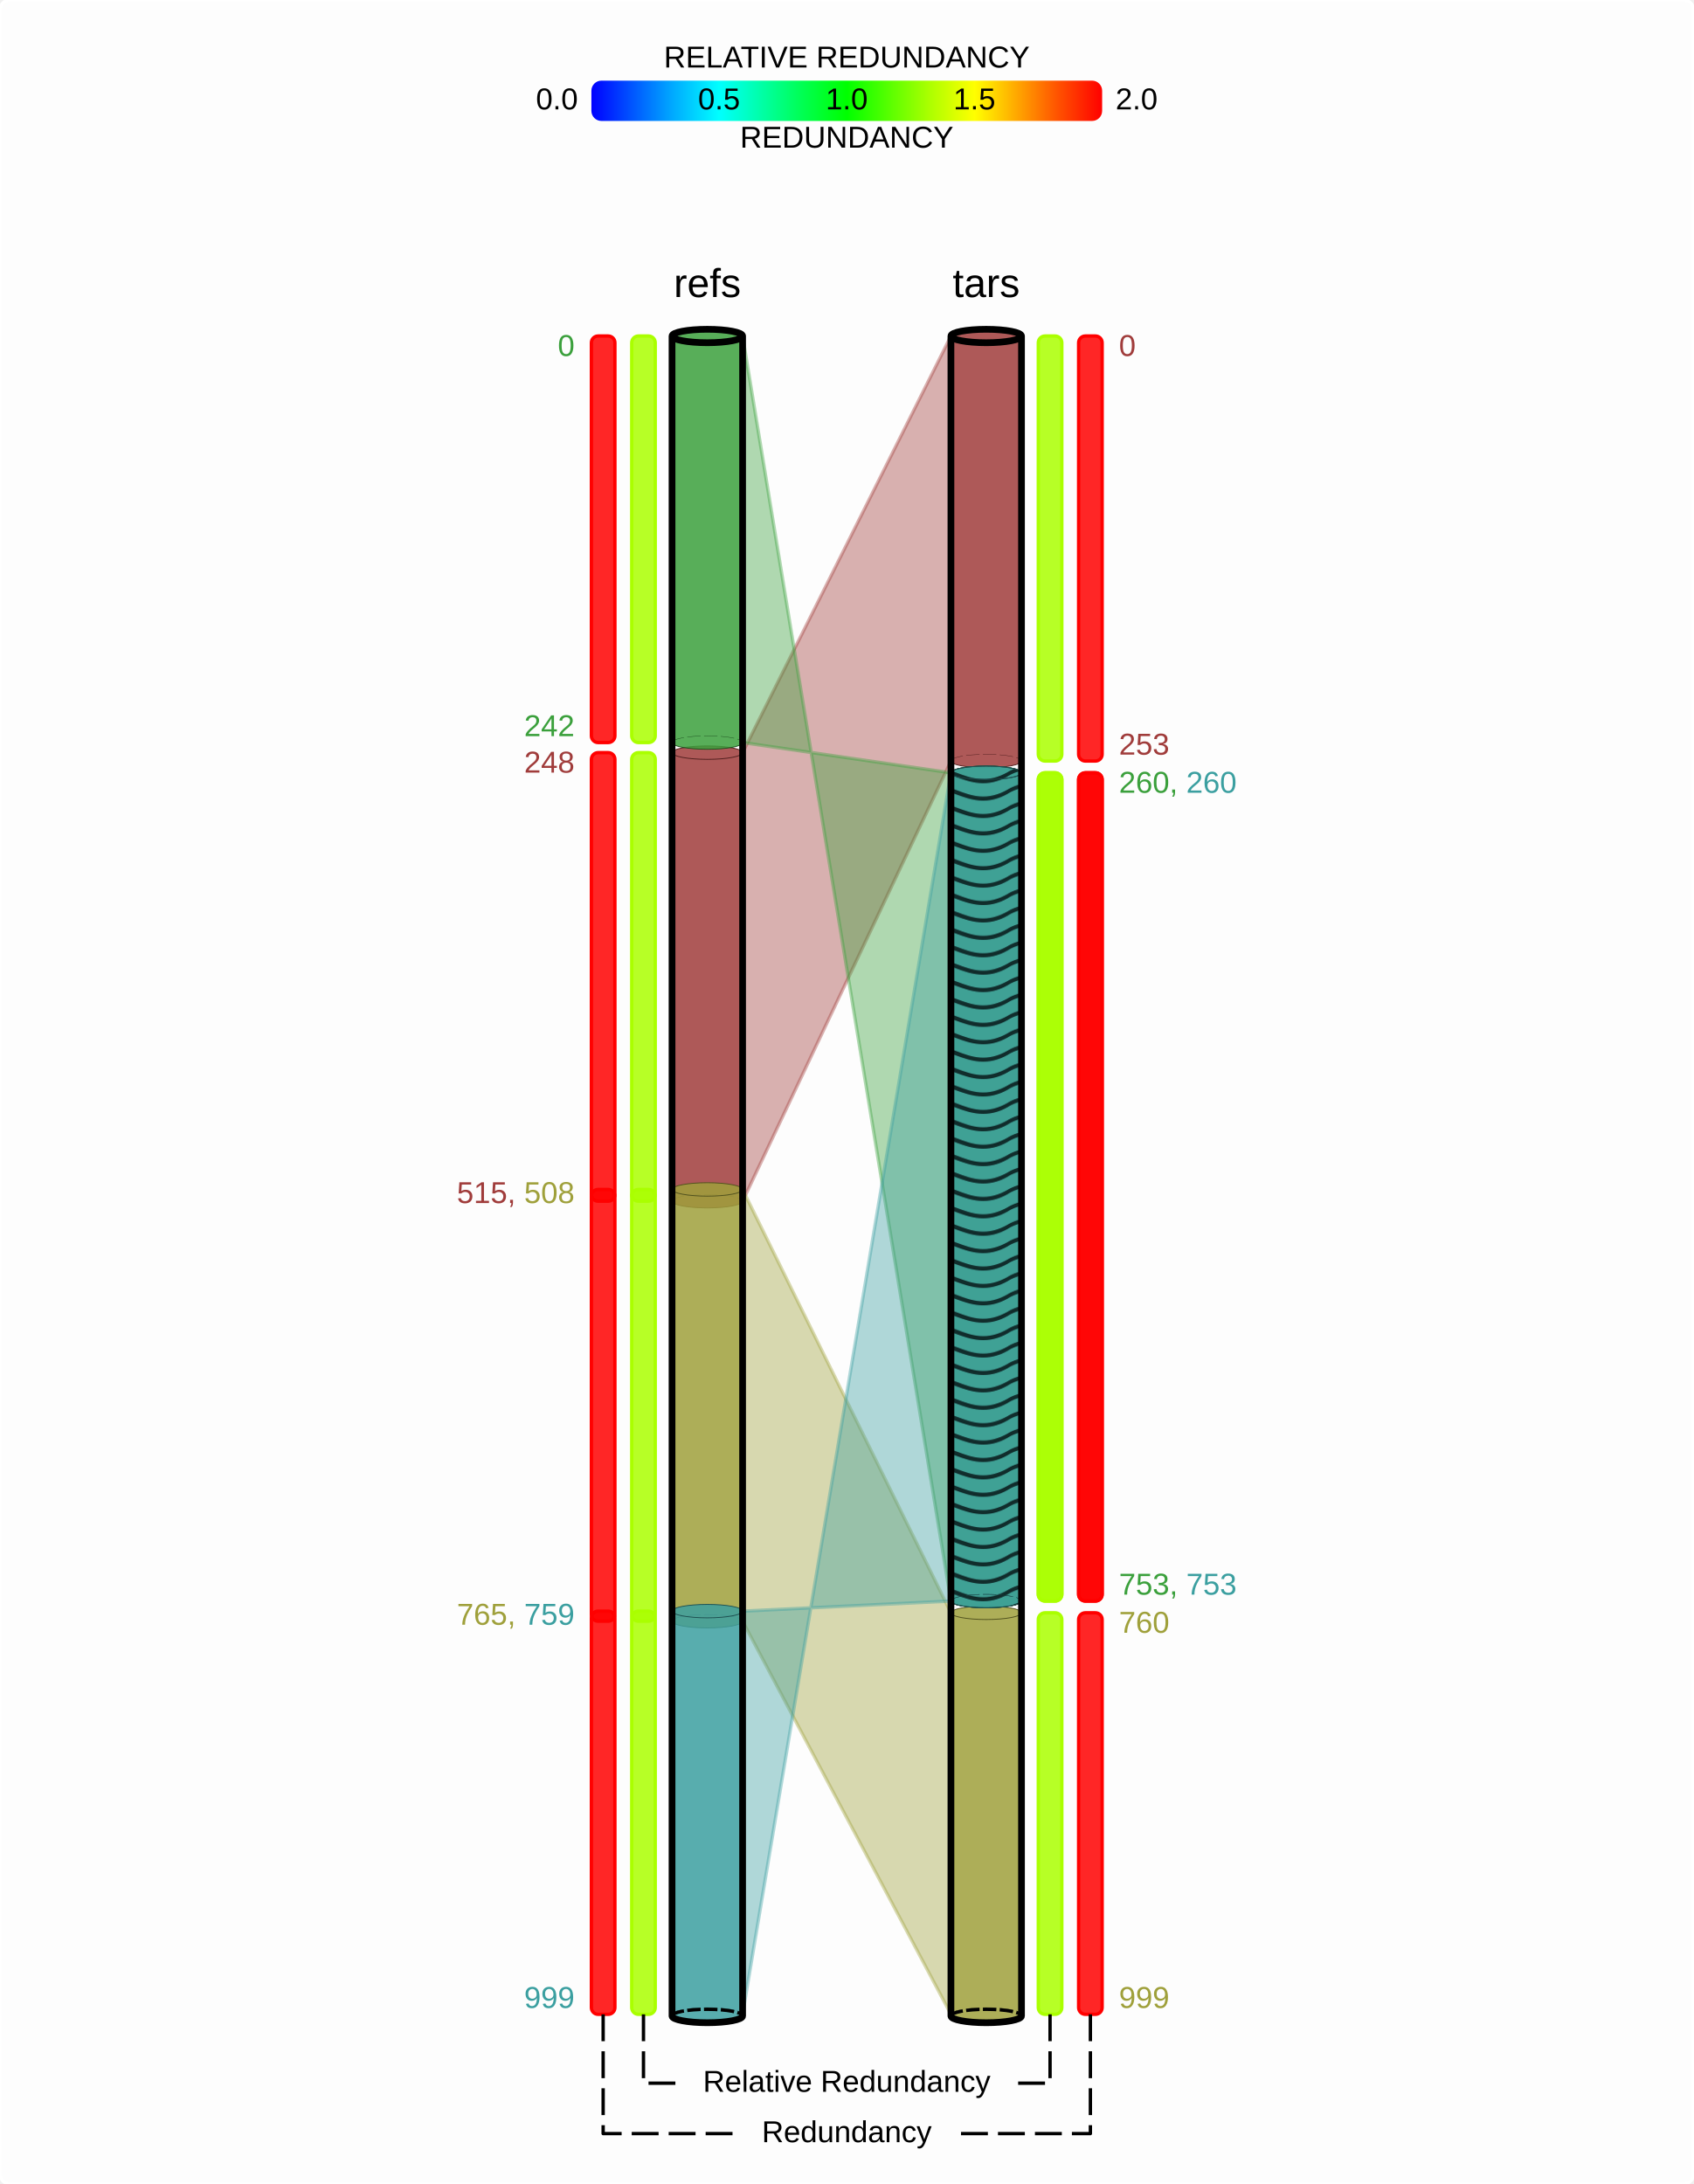
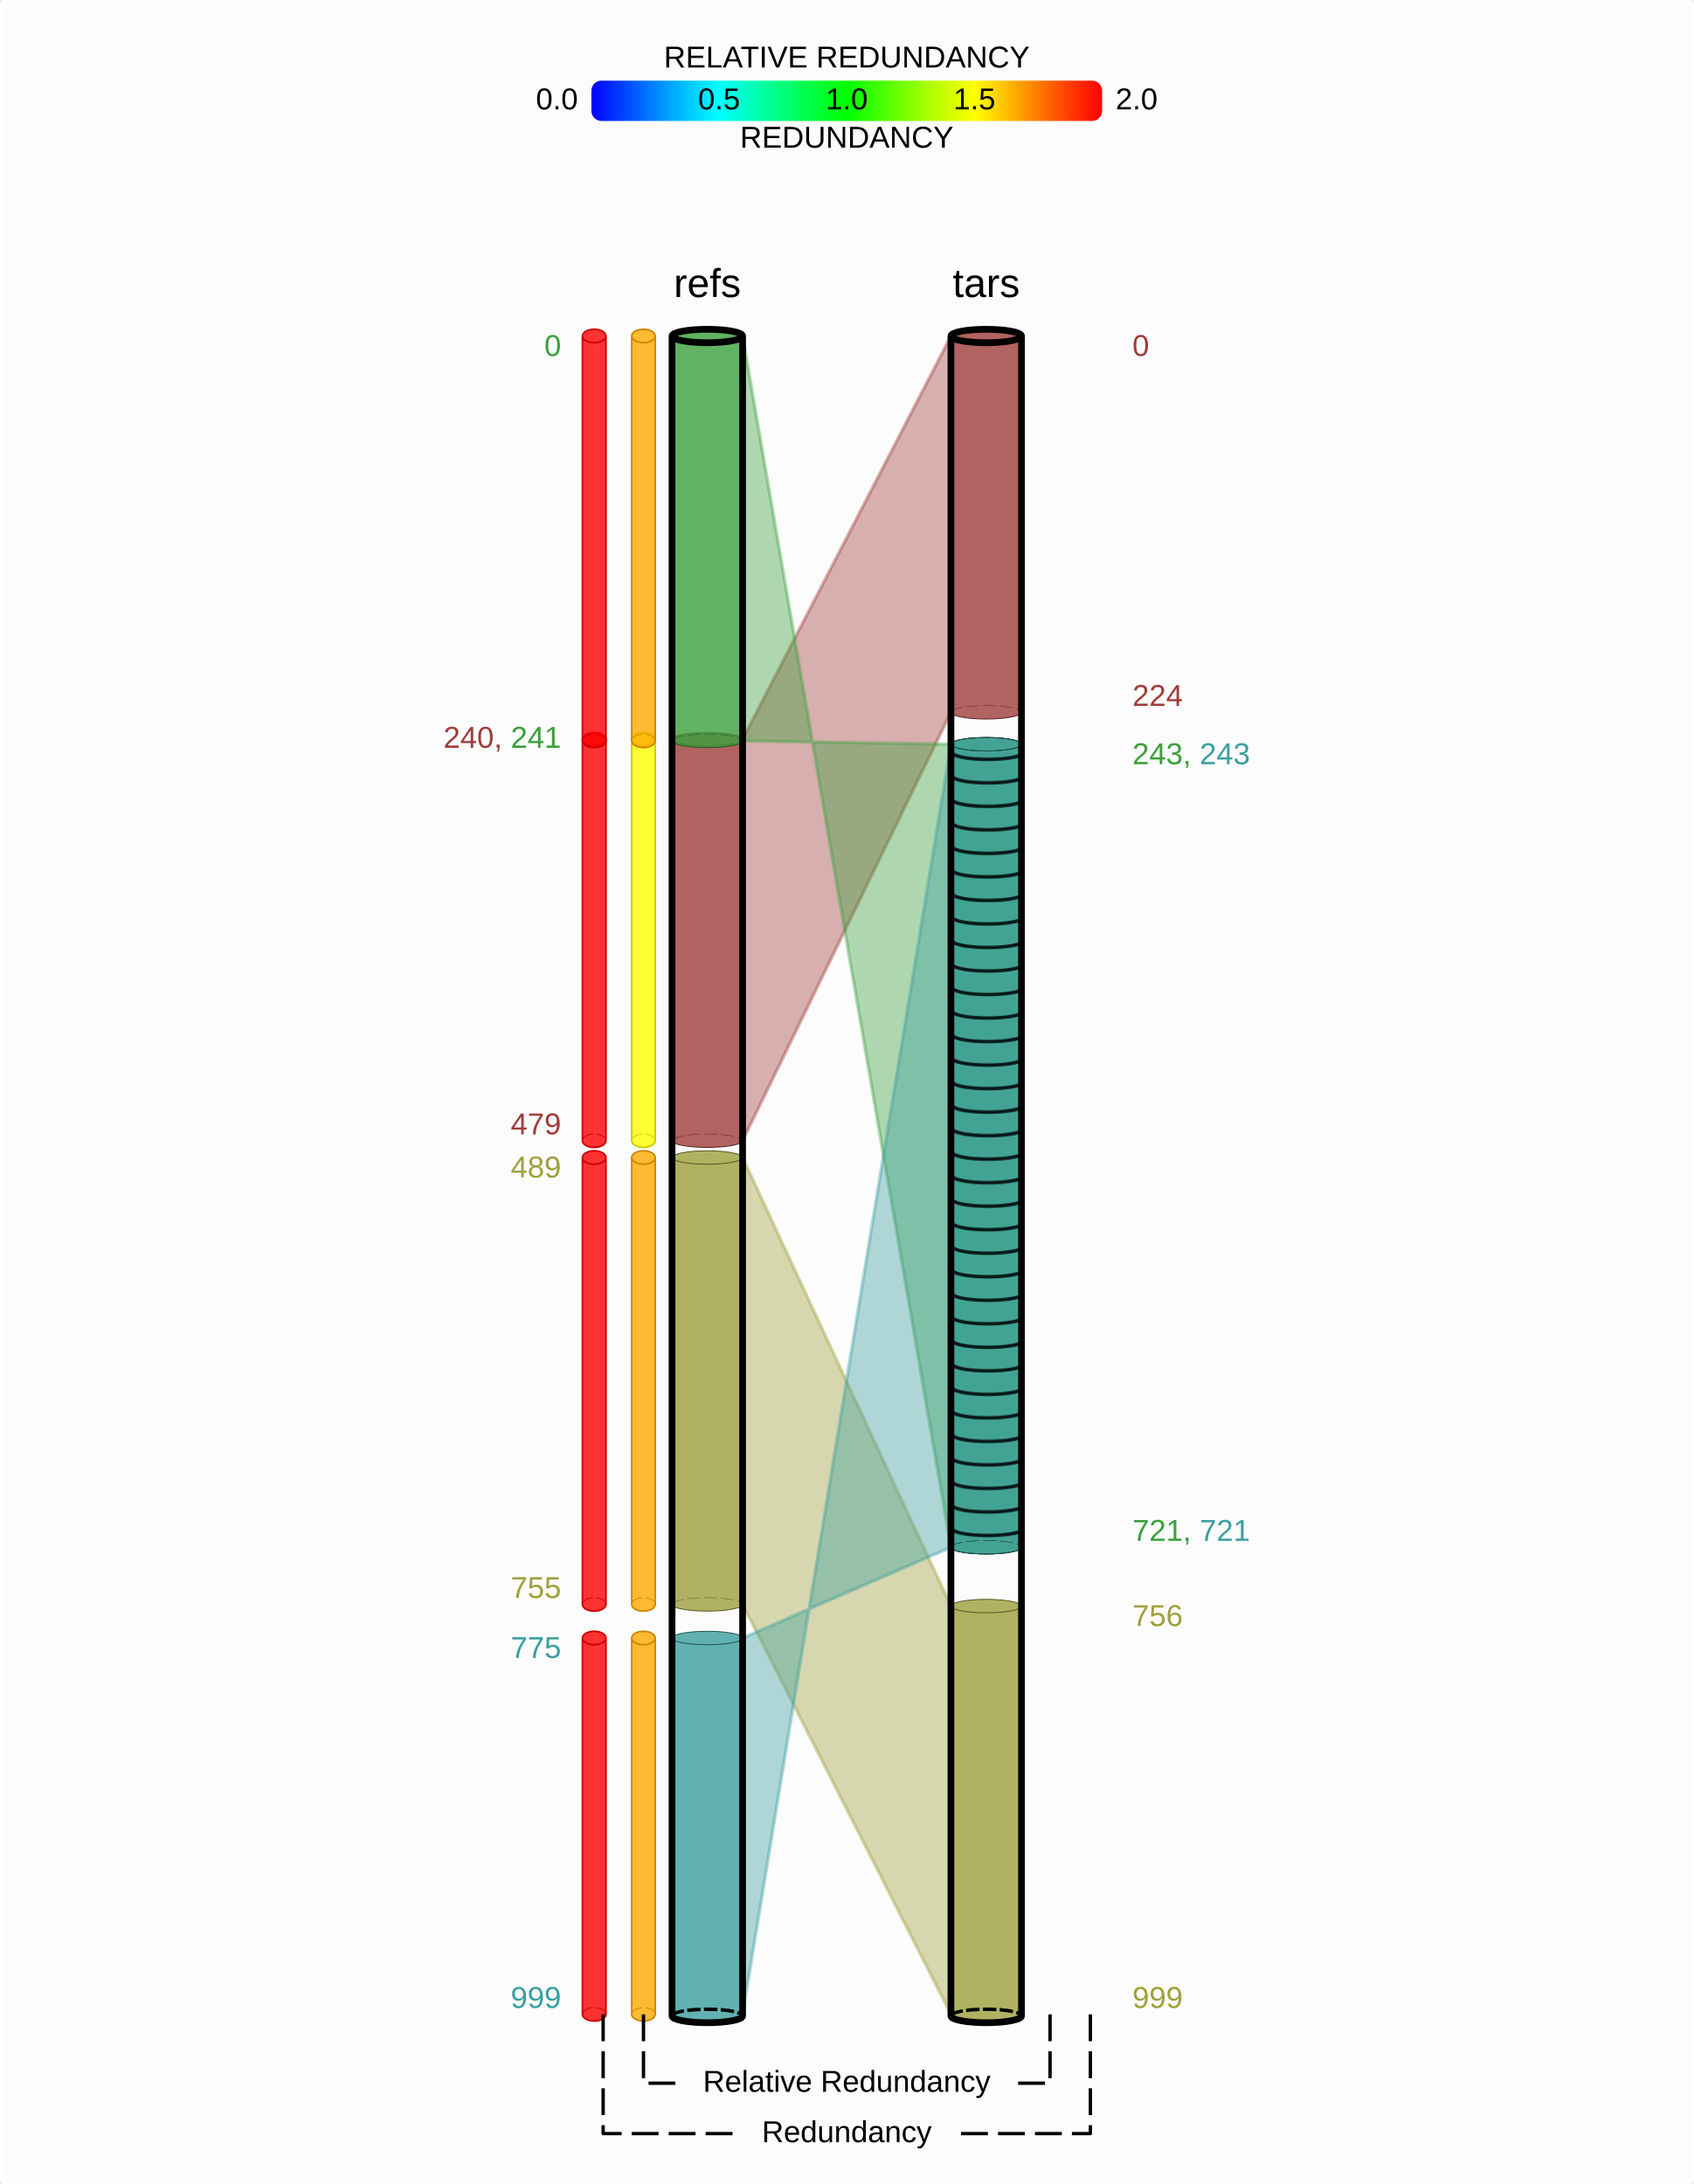
<svg xmlns="http://www.w3.org/2000/svg" width="504" height="650">
  <defs id="ffff">
-     <pattern id="Wavy" x="0.00" y="0.00" width="30.00" height="5.18" patternUnits="userSpaceOnUse">
-       <path d="M 7.597,0.061 C 5.079,-0.187 2.656,0.302 -0.01,1.788 L -0.01,3.061 C 2.773,1.431 5.173,1.052 7.472,1.280 C 9.770,1.508 11.969,2.361 14.253,3.218 C 18.820,4.931 23.804,6.676 30.066,3.061 L 30.062,1.788 C 23.622,5.497 19.246,3.770 14.691,2.061 C 12.413,1.207 10.115,0.311 7.597,0.061 z" fill="black" fill-opacity="0.8" stroke="none" stroke-linejoin="round" stroke-dasharray="" stroke-width="1.00" />
+     <pattern id="Wavy" x="-10.50" y="0.00" width="21.00" height="7.00" patternUnits="userSpaceOnUse">
+       <path d="m0,0 a 10.5,2 0 0,0 21,0 " fill="transparent" fill-opacity="0.8" stroke="black" stroke-linejoin="round" stroke-dasharray="" stroke-width="1.00" />
    </pattern>
  </defs>
  <defs id="ffff">
-     <pattern id="WavyWhite" x="0.00" y="0.00" width="30.00" height="5.18" patternUnits="userSpaceOnUse">
-       <path d="M 7.597,0.061 C 5.079,-0.187 2.656,0.302 -0.01,1.788 L -0.01,3.061 C 2.773,1.431 5.173,1.052 7.472,1.280 C 9.770,1.508 11.969,2.361 14.253,3.218 C 18.820,4.931 23.804,6.676 30.066,3.061 L 30.062,1.788 C 23.622,5.497 19.246,3.770 14.691,2.061 C 12.413,1.207 10.115,0.311 7.597,0.061 z" fill="white" fill-opacity="0.8" stroke="none" stroke-linejoin="round" stroke-dasharray="" stroke-width="1.00" />
+     <pattern id="WavyWhite" x="-10.50" y="0.00" width="21.00" height="7.00" patternUnits="userSpaceOnUse">
+       <path d="m0,0 a 10.5,2 0 0,0 21,0 " fill="transparent" fill-opacity="0.8" stroke="white" stroke-linejoin="round" stroke-dasharray="" stroke-width="1.00" />
    </pattern>
  </defs>
-   <rect fill="white" stroke="white" fill-opacity="0.85" width="504.00" height="650.00" x="0.00" y="0.00" ry="3" />
+   <rect fill="white" stroke="white" fill-opacity="0.8" width="504.00" height="650.00" x="0.00" y="0.00" ry="3" />
  <text id="210.50000085.000000" x="210.50" y="85.00" dx="0" dy="0" dominant-baseline="middle" transform="" font-size="12px" font-weight="normal" font-family="Arial" fill="black" text-align="start" line-height="125%%" text-anchor="middle">refs</text>
  <text id="293.50000085.000000" x="293.50" y="85.00" dx="0" dy="0" dominant-baseline="middle" transform="" font-size="12px" font-weight="normal" font-family="Arial" fill="black" text-align="start" line-height="125%%" text-anchor="middle">tars</text>
-   <text id="171.000000100.000000" x="171.00" y="100.00" dx="0" dy="0" dominant-baseline="text-before-edge" transform="" font-size="9px" font-weight="normal" font-family="Arial" fill="black" text-align="start" line-height="125%%" text-anchor="end">
+   <text id="167.000000100.000000" x="167.00" y="100.00" dx="0" dy="0" dominant-baseline="text-before-edge" transform="" font-size="9px" font-weight="normal" font-family="Arial" fill="black" text-align="start" line-height="125%%" text-anchor="end">
    <tspan id="2" style="fill:#3BA03C">0</tspan>
  </text>
-   <text id="171.000000221.000000" x="171.00" y="221.00" dx="0" dy="0" dominant-baseline="text-after-edge" transform="" font-size="9px" font-weight="normal" font-family="Arial" fill="black" text-align="start" line-height="125%%" text-anchor="end">
-     <tspan id="2" style="fill:#3BA03C">242</tspan>
+   <text id="167.000000220.000000" x="167.00" y="220.00" dx="0" dy="0" dominant-baseline="middle" transform="" font-size="9px" font-weight="normal" font-family="Arial" fill="black" text-align="start" line-height="125%%" text-anchor="end">
+     <tspan id="0" style="fill:#A03C3B">240, </tspan>
+     <tspan id="2" style="fill:#3BA03C">241</tspan>
  </text>
-   <text id="171.000000224.000000" x="171.00" y="224.00" dx="0" dy="0" dominant-baseline="text-before-edge" transform="" font-size="9px" font-weight="normal" font-family="Arial" fill="black" text-align="start" line-height="125%%" text-anchor="end">
-     <tspan id="0" style="fill:#A03C3B">248</tspan>
+   <text id="167.000000339.500000" x="167.00" y="339.50" dx="0" dy="0" dominant-baseline="text-after-edge" transform="" font-size="9px" font-weight="normal" font-family="Arial" fill="black" text-align="start" line-height="125%%" text-anchor="end">
+     <tspan id="0" style="fill:#A03C3B">479</tspan>
  </text>
-   <text id="171.000000355.500000" x="171.00" y="355.50" dx="0" dy="0" dominant-baseline="middle" transform="" font-size="9px" font-weight="normal" font-family="Arial" fill="black" text-align="start" line-height="125%%" text-anchor="end">
-     <tspan id="0" style="fill:#A03C3B">515, </tspan>
-     <tspan id="1" style="fill:#9FA03B">508</tspan>
+   <text id="167.000000344.500000" x="167.00" y="344.50" dx="0" dy="0" dominant-baseline="text-before-edge" transform="" font-size="9px" font-weight="normal" font-family="Arial" fill="black" text-align="start" line-height="125%%" text-anchor="end">
+     <tspan id="1" style="fill:#9FA03B">489</tspan>
  </text>
-   <text id="171.000000481.000000" x="171.00" y="481.00" dx="0" dy="0" dominant-baseline="middle" transform="" font-size="9px" font-weight="normal" font-family="Arial" fill="black" text-align="start" line-height="125%%" text-anchor="end">
-     <tspan id="1" style="fill:#9FA03B">765, </tspan>
-     <tspan id="3" style="fill:#3B9FA0">759</tspan>
+   <text id="167.000000477.500000" x="167.00" y="477.50" dx="0" dy="0" dominant-baseline="text-after-edge" transform="" font-size="9px" font-weight="normal" font-family="Arial" fill="black" text-align="start" line-height="125%%" text-anchor="end">
+     <tspan id="1" style="fill:#9FA03B">755</tspan>
  </text>
-   <text id="171.000000599.500000" x="171.00" y="599.50" dx="0" dy="0" dominant-baseline="text-after-edge" transform="" font-size="9px" font-weight="normal" font-family="Arial" fill="black" text-align="start" line-height="125%%" text-anchor="end">
+   <text id="167.000000487.500000" x="167.00" y="487.50" dx="0" dy="0" dominant-baseline="text-before-edge" transform="" font-size="9px" font-weight="normal" font-family="Arial" fill="black" text-align="start" line-height="125%%" text-anchor="end">
+     <tspan id="3" style="fill:#3B9FA0">775</tspan>
+   </text>
+   <text id="167.000000599.500000" x="167.00" y="599.50" dx="0" dy="0" dominant-baseline="text-after-edge" transform="" font-size="9px" font-weight="normal" font-family="Arial" fill="black" text-align="start" line-height="125%%" text-anchor="end">
    <tspan id="3" style="fill:#3B9FA0">999</tspan>
  </text>
-   <text id="333.000000100.000000" x="333.00" y="100.00" dx="0" dy="0" dominant-baseline="text-before-edge" transform="" font-size="9px" font-weight="normal" font-family="Arial" fill="black" text-align="start" line-height="125%%" text-anchor="start">
+   <text id="337.000000100.000000" x="337.00" y="100.00" dx="0" dy="0" dominant-baseline="text-before-edge" transform="" font-size="9px" font-weight="normal" font-family="Arial" fill="black" text-align="start" line-height="125%%" text-anchor="start">
    <tspan id="0" style="fill:#A03C3B">0</tspan>
  </text>
-   <text id="333.000000226.500000" x="333.00" y="226.50" dx="0" dy="0" dominant-baseline="text-after-edge" transform="" font-size="9px" font-weight="normal" font-family="Arial" fill="black" text-align="start" line-height="125%%" text-anchor="start">
-     <tspan id="0" style="fill:#A03C3B">253</tspan>
+   <text id="337.000000212.000000" x="337.00" y="212.00" dx="0" dy="0" dominant-baseline="text-after-edge" transform="" font-size="9px" font-weight="normal" font-family="Arial" fill="black" text-align="start" line-height="125%%" text-anchor="start">
+     <tspan id="0" style="fill:#A03C3B">224</tspan>
  </text>
-   <text id="333.000000230.000000" x="333.00" y="230.00" dx="0" dy="0" dominant-baseline="text-before-edge" transform="" font-size="9px" font-weight="normal" font-family="Arial" fill="black" text-align="start" line-height="125%%" text-anchor="start">
-     <tspan id="2" style="fill:#3BA03C">260, </tspan>
-     <tspan id="3" style="fill:#3B9FA0">260</tspan>
+   <text id="337.000000221.500000" x="337.00" y="221.50" dx="0" dy="0" dominant-baseline="text-before-edge" transform="" font-size="9px" font-weight="normal" font-family="Arial" fill="black" text-align="start" line-height="125%%" text-anchor="start">
+     <tspan id="2" style="fill:#3BA03C">243, </tspan>
+     <tspan id="3" style="fill:#3B9FA0">243</tspan>
  </text>
-   <text id="333.000000476.500000" x="333.00" y="476.50" dx="0" dy="0" dominant-baseline="text-after-edge" transform="" font-size="9px" font-weight="normal" font-family="Arial" fill="black" text-align="start" line-height="125%%" text-anchor="start">
-     <tspan id="2" style="fill:#3BA03C">753, </tspan>
-     <tspan id="3" style="fill:#3B9FA0">753</tspan>
+   <text id="337.000000460.500000" x="337.00" y="460.50" dx="0" dy="0" dominant-baseline="text-after-edge" transform="" font-size="9px" font-weight="normal" font-family="Arial" fill="black" text-align="start" line-height="125%%" text-anchor="start">
+     <tspan id="2" style="fill:#3BA03C">721, </tspan>
+     <tspan id="3" style="fill:#3B9FA0">721</tspan>
  </text>
-   <text id="333.000000480.000000" x="333.00" y="480.00" dx="0" dy="0" dominant-baseline="text-before-edge" transform="" font-size="9px" font-weight="normal" font-family="Arial" fill="black" text-align="start" line-height="125%%" text-anchor="start">
-     <tspan id="1" style="fill:#9FA03B">760</tspan>
+   <text id="337.000000478.000000" x="337.00" y="478.00" dx="0" dy="0" dominant-baseline="text-before-edge" transform="" font-size="9px" font-weight="normal" font-family="Arial" fill="black" text-align="start" line-height="125%%" text-anchor="start">
+     <tspan id="1" style="fill:#9FA03B">756</tspan>
  </text>
-   <text id="333.000000599.500000" x="333.00" y="599.50" dx="0" dy="0" dominant-baseline="text-after-edge" transform="" font-size="9px" font-weight="normal" font-family="Arial" fill="black" text-align="start" line-height="125%%" text-anchor="start">
+   <text id="337.000000599.500000" x="337.00" y="599.50" dx="0" dy="0" dominant-baseline="text-after-edge" transform="" font-size="9px" font-weight="normal" font-family="Arial" fill="black" text-align="start" line-height="125%%" text-anchor="start">
    <tspan id="1" style="fill:#9FA03B">999</tspan>
  </text>
-   <path d="M 200,224  v 133.5 a 10.5,2 0 0,0 21,0  v -133.5 a 10.5,2 0 0,0 -21,0  a 10.5,2 0 0,0 21,0 " fill="#A03C3B" fill-opacity="0.85" stroke="#501E1D" stroke-linejoin="round" stroke-dasharray="" stroke-width="0.25" />
-   <path d="M 200,357.5  a 10.5,2 0 0,1 21,0 " fill="transparent" fill-opacity="0.85" stroke="#501E1D" stroke-linejoin="round" stroke-dasharray="4 1" stroke-width="0.12" />
-   <rect id="rect3777" fill="#aaff00" stroke="#aaff00" fill-opacity="0.85" width="7.00" height="133.50" x="188.00" y="224.00" ry="2" />
-   <rect fill="#ff0000" stroke="#ff0000" fill-opacity="0.85" width="7.00" height="133.50" x="176.00" y="224.00" ry="2" />
-   <path d="M 283,100  v 126.5 a 10.5,2 0 0,0 21,0  v -126.5 a 10.5,2 0 0,0 -21,0  a 10.5,2 0 0,0 21,0 " fill="#A03C3B" fill-opacity="0.85" stroke="#501E1D" stroke-linejoin="round" stroke-dasharray="" stroke-width="0.25" />
-   <path d="M 283,226.5  a 10.5,2 0 0,1 21,0 " fill="transparent" fill-opacity="0.85" stroke="#501E1D" stroke-linejoin="round" stroke-dasharray="4 1" stroke-width="0.12" />
-   <rect id="rect3777" fill="#aaff00" stroke="#aaff00" fill-opacity="0.85" width="7.00" height="126.50" x="309.00" y="100.00" ry="2" />
-   <rect fill="#ff0000" stroke="#ff0000" fill-opacity="0.85" width="7.00" height="126.50" x="321.00" y="100.00" ry="2" />
-   <polygon points="221.00,224.00 221.00,357.50 283.00,226.50 283.00,100.00" fill="#A03C3B" stroke="#A03C3B" stroke-width="1" stroke-opacity="0.4" fill-opacity="0.4" />
-   <path d="M 200,354  v 128.5 a 10.5,2 0 0,0 21,0  v -128.5 a 10.5,2 0 0,0 -21,0  a 10.5,2 0 0,0 21,0 " fill="#9FA03B" fill-opacity="0.85" stroke="#4F501D" stroke-linejoin="round" stroke-dasharray="" stroke-width="0.25" />
-   <path d="M 200,482.5  a 10.5,2 0 0,1 21,0 " fill="transparent" fill-opacity="0.85" stroke="#4F501D" stroke-linejoin="round" stroke-dasharray="4 1" stroke-width="0.12" />
-   <rect id="rect3777" fill="#aaff00" stroke="#aaff00" fill-opacity="0.85" width="7.00" height="128.50" x="188.00" y="354.00" ry="2" />
-   <rect fill="#ff0000" stroke="#ff0000" fill-opacity="0.85" width="7.00" height="128.50" x="176.00" y="354.00" ry="2" />
-   <path d="M 283,480  v 119.5 a 10.5,2 0 0,0 21,0  v -119.5 a 10.5,2 0 0,0 -21,0  a 10.5,2 0 0,0 21,0 " fill="#9FA03B" fill-opacity="0.85" stroke="#4F501D" stroke-linejoin="round" stroke-dasharray="" stroke-width="0.25" />
-   <path d="M 283,599.5  a 10.5,2 0 0,1 21,0 " fill="transparent" fill-opacity="0.85" stroke="#4F501D" stroke-linejoin="round" stroke-dasharray="4 1" stroke-width="0.12" />
-   <rect id="rect3777" fill="#aaff00" stroke="#aaff00" fill-opacity="0.85" width="7.00" height="119.50" x="309.00" y="480.00" ry="2" />
-   <rect fill="#ff0000" stroke="#ff0000" fill-opacity="0.85" width="7.00" height="119.50" x="321.00" y="480.00" ry="2" />
-   <polygon points="221.00,354.00 221.00,482.50 283.00,599.50 283.00,480.00" fill="#9FA03B" stroke="#9FA03B" stroke-width="1" stroke-opacity="0.4" fill-opacity="0.4" />
-   <path d="M 200,100  v 121 a 10.5,2 0 0,0 21,0  v -121 a 10.5,2 0 0,0 -21,0  a 10.5,2 0 0,0 21,0 " fill="#3BA03C" fill-opacity="0.85" stroke="#1D501E" stroke-linejoin="round" stroke-dasharray="" stroke-width="0.25" />
-   <path d="M 200,221  a 10.5,2 0 0,1 21,0 " fill="transparent" fill-opacity="0.85" stroke="#1D501E" stroke-linejoin="round" stroke-dasharray="4 1" stroke-width="0.12" />
-   <rect id="rect3777" fill="#aaff00" stroke="#aaff00" fill-opacity="0.85" width="7.00" height="121.00" x="188.00" y="100.00" ry="2" />
-   <rect fill="#ff0000" stroke="#ff0000" fill-opacity="0.85" width="7.00" height="121.00" x="176.00" y="100.00" ry="2" />
-   <path d="M 283,230  v 246.5 a 10.5,2 0 0,0 21,0  v -246.5 a 10.5,2 0 0,0 -21,0  a 10.5,2 0 0,0 21,0 " fill="#3BA03C" fill-opacity="0.85" stroke="#1D501E" stroke-linejoin="round" stroke-dasharray="" stroke-width="0.25" />
-   <path d="M 283,476.5  a 10.5,2 0 0,1 21,0 " fill="transparent" fill-opacity="0.85" stroke="#1D501E" stroke-linejoin="round" stroke-dasharray="4 1" stroke-width="0.12" />
-   <path d="M 283,230  v 246.5 a 10.5,2 0 0,0 21,0  v -246.5 a 10.5,2 0 0,0 -21,0  a 10.5,2 0 0,0 21,0 " fill="url(#Wavy)" fill-opacity="0.85" stroke="#1D501E" stroke-linejoin="round" stroke-dasharray="" stroke-width="0.25" />
-   <path d="M 283,476.5  a 10.5,2 0 0,1 21,0 " fill="transparent" fill-opacity="0.85" stroke="#1D501E" stroke-linejoin="round" stroke-dasharray="4 1" stroke-width="0.12" />
-   <rect id="rect3777" fill="#aaff00" stroke="#aaff00" fill-opacity="0.85" width="7.00" height="246.50" x="309.00" y="230.00" ry="2" />
-   <rect fill="#ff0000" stroke="#ff0000" fill-opacity="0.85" width="7.00" height="246.50" x="321.00" y="230.00" ry="2" />
-   <polygon points="221.00,100.00 221.00,221.00 283.00,230.00 283.00,476.50" fill="#3BA03C" stroke="#3BA03C" stroke-width="1" stroke-opacity="0.4" fill-opacity="0.4" />
-   <path d="M 200,479.5  v 120 a 10.5,2 0 0,0 21,0  v -120 a 10.5,2 0 0,0 -21,0  a 10.5,2 0 0,0 21,0 " fill="#3B9FA0" fill-opacity="0.85" stroke="#1D4F50" stroke-linejoin="round" stroke-dasharray="" stroke-width="0.25" />
-   <path d="M 200,599.5  a 10.5,2 0 0,1 21,0 " fill="transparent" fill-opacity="0.85" stroke="#1D4F50" stroke-linejoin="round" stroke-dasharray="4 1" stroke-width="0.12" />
-   <rect id="rect3777" fill="#aaff00" stroke="#aaff00" fill-opacity="0.85" width="7.00" height="120.00" x="188.00" y="479.50" ry="2" />
-   <rect fill="#ff0000" stroke="#ff0000" fill-opacity="0.85" width="7.00" height="120.00" x="176.00" y="479.50" ry="2" />
-   <path d="M 283,230  v 246.5 a 10.5,2 0 0,0 21,0  v -246.5 a 10.5,2 0 0,0 -21,0  a 10.5,2 0 0,0 21,0 " fill="#3B9FA0" fill-opacity="0.85" stroke="#1D4F50" stroke-linejoin="round" stroke-dasharray="" stroke-width="0.25" />
-   <path d="M 283,476.5  a 10.5,2 0 0,1 21,0 " fill="transparent" fill-opacity="0.85" stroke="#1D4F50" stroke-linejoin="round" stroke-dasharray="4 1" stroke-width="0.12" />
-   <path d="M 283,230  v 246.5 a 10.5,2 0 0,0 21,0  v -246.5 a 10.5,2 0 0,0 -21,0  a 10.5,2 0 0,0 21,0 " fill="url(#Wavy)" fill-opacity="0.85" stroke="#1D4F50" stroke-linejoin="round" stroke-dasharray="" stroke-width="0.25" />
-   <path d="M 283,476.5  a 10.5,2 0 0,1 21,0 " fill="transparent" fill-opacity="0.85" stroke="#1D4F50" stroke-linejoin="round" stroke-dasharray="4 1" stroke-width="0.12" />
-   <rect id="rect3777" fill="#aaff00" stroke="#aaff00" fill-opacity="0.85" width="7.00" height="246.50" x="309.00" y="230.00" ry="2" />
-   <rect fill="#ff0000" stroke="#ff0000" fill-opacity="0.85" width="7.00" height="246.50" x="321.00" y="230.00" ry="2" />
-   <polygon points="221.00,479.50 221.00,599.50 283.00,230.00 283.00,476.50" fill="#3B9FA0" stroke="#3B9FA0" stroke-width="1" stroke-opacity="0.4" fill-opacity="0.4" />
+   <path d="M 200,220  v 119.5 a 10.5,2 0 0,0 21,0  v -119.5 a 10.5,2 0 0,0 -21,0  a 10.5,2 0 0,0 21,0 " fill="#A03C3B" fill-opacity="0.8" stroke="#501E1D" stroke-linejoin="round" stroke-dasharray="" stroke-width="0.25" />
+   <path d="M 200,339.5  a 10.5,2 0 0,1 21,0 " fill="transparent" fill-opacity="0.8" stroke="#501E1D" stroke-linejoin="round" stroke-dasharray="4 1" stroke-width="0.12" />
+   <path d="M 188,220  v 119.5 a 3.5,2 0 0,0 7,0  v -119.5 a 3.5,2 0 0,0 -7,0  a 3.5,2 0 0,0 7,0 " fill="#ffff00" fill-opacity="0.8" stroke="#CC0" stroke-linejoin="round" stroke-dasharray="" stroke-width="0.50" />
+   <path d="M 188,339.5  a 3.5,2 0 0,1 7,0 " fill="transparent" fill-opacity="0.8" stroke="#CC0" stroke-linejoin="round" stroke-dasharray="4 1" stroke-width="0.25" />
+   <path d="M 173.333,220  v 119.5 a 3.5,2 0 0,0 7,0  v -119.5 a 3.5,2 0 0,0 -7,0  a 3.5,2 0 0,0 7,0 " fill="#ff0000" fill-opacity="0.8" stroke="#C00" stroke-linejoin="round" stroke-dasharray="" stroke-width="0.50" />
+   <path d="M 173.333,339.5  a 3.5,2 0 0,1 7,0 " fill="transparent" fill-opacity="0.8" stroke="#C00" stroke-linejoin="round" stroke-dasharray="4 1" stroke-width="0.25" />
+   <path d="M 283,100  v 112 a 10.5,2 0 0,0 21,0  v -112 a 10.5,2 0 0,0 -21,0  a 10.5,2 0 0,0 21,0 " fill="#A03C3B" fill-opacity="0.8" stroke="#501E1D" stroke-linejoin="round" stroke-dasharray="" stroke-width="0.25" />
+   <path d="M 283,212  a 10.5,2 0 0,1 21,0 " fill="transparent" fill-opacity="0.8" stroke="#501E1D" stroke-linejoin="round" stroke-dasharray="4 1" stroke-width="0.12" />
+   <polygon points="221.00,220.00 221.00,339.50 283.00,212.00 283.00,100.00" fill="#A03C3B" stroke="#A03C3B" stroke-width="1" stroke-opacity="0.4" fill-opacity="0.4" />
+   <path d="M 200,344.5  v 133 a 10.5,2 0 0,0 21,0  v -133 a 10.5,2 0 0,0 -21,0  a 10.5,2 0 0,0 21,0 " fill="#9FA03B" fill-opacity="0.8" stroke="#4F501D" stroke-linejoin="round" stroke-dasharray="" stroke-width="0.25" />
+   <path d="M 200,477.5  a 10.5,2 0 0,1 21,0 " fill="transparent" fill-opacity="0.8" stroke="#4F501D" stroke-linejoin="round" stroke-dasharray="4 1" stroke-width="0.12" />
+   <path d="M 188,344.5  v 133 a 3.5,2 0 0,0 7,0  v -133 a 3.5,2 0 0,0 -7,0  a 3.5,2 0 0,0 7,0 " fill="#ffaa00" fill-opacity="0.8" stroke="#C80" stroke-linejoin="round" stroke-dasharray="" stroke-width="0.50" />
+   <path d="M 188,477.5  a 3.5,2 0 0,1 7,0 " fill="transparent" fill-opacity="0.8" stroke="#C80" stroke-linejoin="round" stroke-dasharray="4 1" stroke-width="0.25" />
+   <path d="M 173.333,344.5  v 133 a 3.5,2 0 0,0 7,0  v -133 a 3.5,2 0 0,0 -7,0  a 3.5,2 0 0,0 7,0 " fill="#ff0000" fill-opacity="0.8" stroke="#C00" stroke-linejoin="round" stroke-dasharray="" stroke-width="0.50" />
+   <path d="M 173.333,477.5  a 3.5,2 0 0,1 7,0 " fill="transparent" fill-opacity="0.8" stroke="#C00" stroke-linejoin="round" stroke-dasharray="4 1" stroke-width="0.25" />
+   <path d="M 283,478  v 121.5 a 10.5,2 0 0,0 21,0  v -121.5 a 10.5,2 0 0,0 -21,0  a 10.5,2 0 0,0 21,0 " fill="#9FA03B" fill-opacity="0.8" stroke="#4F501D" stroke-linejoin="round" stroke-dasharray="" stroke-width="0.25" />
+   <path d="M 283,599.5  a 10.5,2 0 0,1 21,0 " fill="transparent" fill-opacity="0.8" stroke="#4F501D" stroke-linejoin="round" stroke-dasharray="4 1" stroke-width="0.12" />
+   <polygon points="221.00,344.50 221.00,477.50 283.00,599.50 283.00,478.00" fill="#9FA03B" stroke="#9FA03B" stroke-width="1" stroke-opacity="0.4" fill-opacity="0.4" />
+   <path d="M 200,100  v 120.5 a 10.5,2 0 0,0 21,0  v -120.5 a 10.5,2 0 0,0 -21,0  a 10.5,2 0 0,0 21,0 " fill="#3BA03C" fill-opacity="0.8" stroke="#1D501E" stroke-linejoin="round" stroke-dasharray="" stroke-width="0.25" />
+   <path d="M 200,220.5  a 10.5,2 0 0,1 21,0 " fill="transparent" fill-opacity="0.8" stroke="#1D501E" stroke-linejoin="round" stroke-dasharray="4 1" stroke-width="0.12" />
+   <path d="M 188,100  v 120.5 a 3.5,2 0 0,0 7,0  v -120.5 a 3.5,2 0 0,0 -7,0  a 3.5,2 0 0,0 7,0 " fill="#ffaa00" fill-opacity="0.8" stroke="#C80" stroke-linejoin="round" stroke-dasharray="" stroke-width="0.50" />
+   <path d="M 188,220.5  a 3.5,2 0 0,1 7,0 " fill="transparent" fill-opacity="0.8" stroke="#C80" stroke-linejoin="round" stroke-dasharray="4 1" stroke-width="0.25" />
+   <path d="M 173.333,100  v 120.5 a 3.5,2 0 0,0 7,0  v -120.5 a 3.5,2 0 0,0 -7,0  a 3.5,2 0 0,0 7,0 " fill="#ff0000" fill-opacity="0.8" stroke="#C00" stroke-linejoin="round" stroke-dasharray="" stroke-width="0.50" />
+   <path d="M 173.333,220.5  a 3.5,2 0 0,1 7,0 " fill="transparent" fill-opacity="0.8" stroke="#C00" stroke-linejoin="round" stroke-dasharray="4 1" stroke-width="0.25" />
+   <path d="M 283,221.5  v 239 a 10.5,2 0 0,0 21,0  v -239 a 10.5,2 0 0,0 -21,0  a 10.5,2 0 0,0 21,0 " fill="#3BA03C" fill-opacity="0.8" stroke="#1D501E" stroke-linejoin="round" stroke-dasharray="" stroke-width="0.25" />
+   <path d="M 283,460.5  a 10.5,2 0 0,1 21,0 " fill="transparent" fill-opacity="0.8" stroke="#1D501E" stroke-linejoin="round" stroke-dasharray="4 1" stroke-width="0.12" />
+   <path d="M 283,221.5  v 239 a 10.5,2 0 0,0 21,0  v -239 a 10.5,2 0 0,0 -21,0  a 10.5,2 0 0,0 21,0 " fill="url(#Wavy)" fill-opacity="0.8" stroke="#1D501E" stroke-linejoin="round" stroke-dasharray="" stroke-width="0.25" />
+   <path d="M 283,460.5  a 10.5,2 0 0,1 21,0 " fill="transparent" fill-opacity="0.8" stroke="#1D501E" stroke-linejoin="round" stroke-dasharray="4 1" stroke-width="0.12" />
+   <polygon points="221.00,100.00 221.00,220.50 283.00,221.50 283.00,460.50" fill="#3BA03C" stroke="#3BA03C" stroke-width="1" stroke-opacity="0.4" fill-opacity="0.4" />
+   <path d="M 200,487.5  v 112 a 10.5,2 0 0,0 21,0  v -112 a 10.5,2 0 0,0 -21,0  a 10.5,2 0 0,0 21,0 " fill="#3B9FA0" fill-opacity="0.8" stroke="#1D4F50" stroke-linejoin="round" stroke-dasharray="" stroke-width="0.25" />
+   <path d="M 200,599.5  a 10.5,2 0 0,1 21,0 " fill="transparent" fill-opacity="0.8" stroke="#1D4F50" stroke-linejoin="round" stroke-dasharray="4 1" stroke-width="0.12" />
+   <path d="M 188,487.5  v 112 a 3.5,2 0 0,0 7,0  v -112 a 3.5,2 0 0,0 -7,0  a 3.5,2 0 0,0 7,0 " fill="#ffaa00" fill-opacity="0.8" stroke="#C80" stroke-linejoin="round" stroke-dasharray="" stroke-width="0.50" />
+   <path d="M 188,599.5  a 3.5,2 0 0,1 7,0 " fill="transparent" fill-opacity="0.8" stroke="#C80" stroke-linejoin="round" stroke-dasharray="4 1" stroke-width="0.25" />
+   <path d="M 173.333,487.5  v 112 a 3.5,2 0 0,0 7,0  v -112 a 3.5,2 0 0,0 -7,0  a 3.5,2 0 0,0 7,0 " fill="#ff0000" fill-opacity="0.8" stroke="#C00" stroke-linejoin="round" stroke-dasharray="" stroke-width="0.50" />
+   <path d="M 173.333,599.5  a 3.5,2 0 0,1 7,0 " fill="transparent" fill-opacity="0.8" stroke="#C00" stroke-linejoin="round" stroke-dasharray="4 1" stroke-width="0.25" />
+   <path d="M 283,221.5  v 239 a 10.5,2 0 0,0 21,0  v -239 a 10.5,2 0 0,0 -21,0  a 10.5,2 0 0,0 21,0 " fill="#3B9FA0" fill-opacity="0.8" stroke="#1D4F50" stroke-linejoin="round" stroke-dasharray="" stroke-width="0.25" />
+   <path d="M 283,460.5  a 10.5,2 0 0,1 21,0 " fill="transparent" fill-opacity="0.8" stroke="#1D4F50" stroke-linejoin="round" stroke-dasharray="4 1" stroke-width="0.12" />
+   <path d="M 283,221.5  v 239 a 10.5,2 0 0,0 21,0  v -239 a 10.5,2 0 0,0 -21,0  a 10.5,2 0 0,0 21,0 " fill="url(#Wavy)" fill-opacity="0.8" stroke="#1D4F50" stroke-linejoin="round" stroke-dasharray="" stroke-width="0.25" />
+   <path d="M 283,460.5  a 10.5,2 0 0,1 21,0 " fill="transparent" fill-opacity="0.8" stroke="#1D4F50" stroke-linejoin="round" stroke-dasharray="4 1" stroke-width="0.12" />
+   <polygon points="221.00,487.50 221.00,599.50 283.00,221.50 283.00,460.50" fill="#3B9FA0" stroke="#3B9FA0" stroke-width="1" stroke-opacity="0.4" fill-opacity="0.4" />
  <path d="M 200,100  v 500 a 10.5,2 0 0,0 21,0  v -500 a 10.5,2 0 0,0 -21,0  a 10.5,2 0 0,0 21,0 " fill="transparent" fill-opacity="0.8" stroke="black" stroke-linejoin="round" stroke-dasharray="" stroke-width="2.00" />
  <path d="M 200,600  a 10.5,2 0 0,1 21,0 " fill="transparent" fill-opacity="0.8" stroke="black" stroke-linejoin="round" stroke-dasharray="4 1" stroke-width="1.00" />
  <path d="M 283,100  v 500 a 10.5,2 0 0,0 21,0  v -500 a 10.5,2 0 0,0 -21,0  a 10.5,2 0 0,0 21,0 " fill="transparent" fill-opacity="0.8" stroke="black" stroke-linejoin="round" stroke-dasharray="" stroke-width="2.00" />
  <path d="M 283,600  a 10.5,2 0 0,1 21,0 " fill="transparent" fill-opacity="0.8" stroke="black" stroke-linejoin="round" stroke-dasharray="4 1" stroke-width="1.00" />
  <text id="252.00000024.000000" x="252.00" y="24.00" dx="0" dy="-2" dominant-baseline="text-after-edge" transform="" font-size="9px" font-weight="normal" font-family="Arial" fill="black" text-align="start" line-height="125%%" text-anchor="middle">RELATIVE REDUNDANCY</text>
  <text id="252.00000036.000000" x="252.00" y="36.00" dx="0" dy="2" dominant-baseline="text-before-edge" transform="" font-size="9px" font-weight="normal" font-family="Arial" fill="black" text-align="start" line-height="125%%" text-anchor="middle">REDUNDANCY</text>
  <defs>
    <linearGradient id="grad176.00000024.000000" x1="0%" y1="0%" x2="100%" y2="0%">
      <stop offset="0%" stop-color="#0000ff" stop-opacity="1" />
      <stop offset="8%" stop-color="#0055ff" stop-opacity="1" />
      <stop offset="16%" stop-color="#00aaff" stop-opacity="1" />
      <stop offset="25%" stop-color="#00ffff" stop-opacity="1" />
      <stop offset="33%" stop-color="#00ffaa" stop-opacity="1" />
      <stop offset="41%" stop-color="#00ff55" stop-opacity="1" />
      <stop offset="50%" stop-color="#00ff00" stop-opacity="1" />
      <stop offset="58%" stop-color="#55ff00" stop-opacity="1" />
      <stop offset="66%" stop-color="#aaff00" stop-opacity="1" />
      <stop offset="75%" stop-color="#ffff00" stop-opacity="1" />
      <stop offset="83%" stop-color="#ffaa00" stop-opacity="1" />
      <stop offset="91%" stop-color="#ff5500" stop-opacity="1" />
      <stop offset="100%" stop-color="#ff0000" stop-opacity="1" />
    </linearGradient>
  </defs>
  <rect fill="url(#grad176.00000024.000000)" width="152.00" height="12.00" x="176.00" y="24.00" ry="3" />
  <text id="174.00000030.000000" x="174.00" y="30.00" dx="-2" dy="0" dominant-baseline="middle" transform="" font-size="9px" font-weight="normal" font-family="Arial" fill="black" text-align="start" line-height="125%%" text-anchor="end">0.0</text>
  <text id="214.00000030.000000" x="214.00" y="30.00" dx="0" dy="0" dominant-baseline="middle" transform="" font-size="9px" font-weight="normal" font-family="Arial" fill="black" text-align="start" line-height="125%%" text-anchor="middle">0.5</text>
  <text id="252.00000030.000000" x="252.00" y="30.00" dx="0" dy="0" dominant-baseline="middle" transform="" font-size="9px" font-weight="normal" font-family="Arial" fill="black" text-align="start" line-height="125%%" text-anchor="middle">1.0</text>
  <text id="290.00000030.000000" x="290.00" y="30.00" dx="0" dy="0" dominant-baseline="middle" transform="" font-size="9px" font-weight="normal" font-family="Arial" fill="black" text-align="start" line-height="125%%" text-anchor="middle">1.5</text>
  <text id="330.00000030.000000" x="330.00" y="30.00" dx="2" dy="0" dominant-baseline="middle" transform="" font-size="9px" font-weight="normal" font-family="Arial" fill="black" text-align="start" line-height="125%%" text-anchor="start">2.0</text>
  <path d="M 191.5,599.5 v 20.5 h 12.4" fill="transparent" fill-opacity="0.8" stroke="black" stroke-linejoin="round" stroke-dasharray="8 3" stroke-width="1.00" />
  <path d="M 312.5,599.5 v 20.5 h -12.4" fill="transparent" fill-opacity="0.8" stroke="black" stroke-linejoin="round" stroke-dasharray="8 3" stroke-width="1.00" />
  <text id="252.000000620.000000" x="252.00" y="620.00" dx="0" dy="0" dominant-baseline="middle" transform="" font-size="9px" font-weight="normal" font-family="Arial" fill="black" text-align="start" line-height="125%%" text-anchor="middle">Relative Redundancy</text>
  <path d="M 179.5,599.5 v 35.5 h 39.4" fill="transparent" fill-opacity="0.8" stroke="black" stroke-linejoin="round" stroke-dasharray="8 3" stroke-width="1.00" />
  <path d="M 324.5,599.5 v 35.5 h -39.4" fill="transparent" fill-opacity="0.8" stroke="black" stroke-linejoin="round" stroke-dasharray="8 3" stroke-width="1.00" />
  <text id="252.000000635.000000" x="252.00" y="635.00" dx="0" dy="0" dominant-baseline="middle" transform="" font-size="9px" font-weight="normal" font-family="Arial" fill="black" text-align="start" line-height="125%%" text-anchor="middle">Redundancy</text>
</svg>
